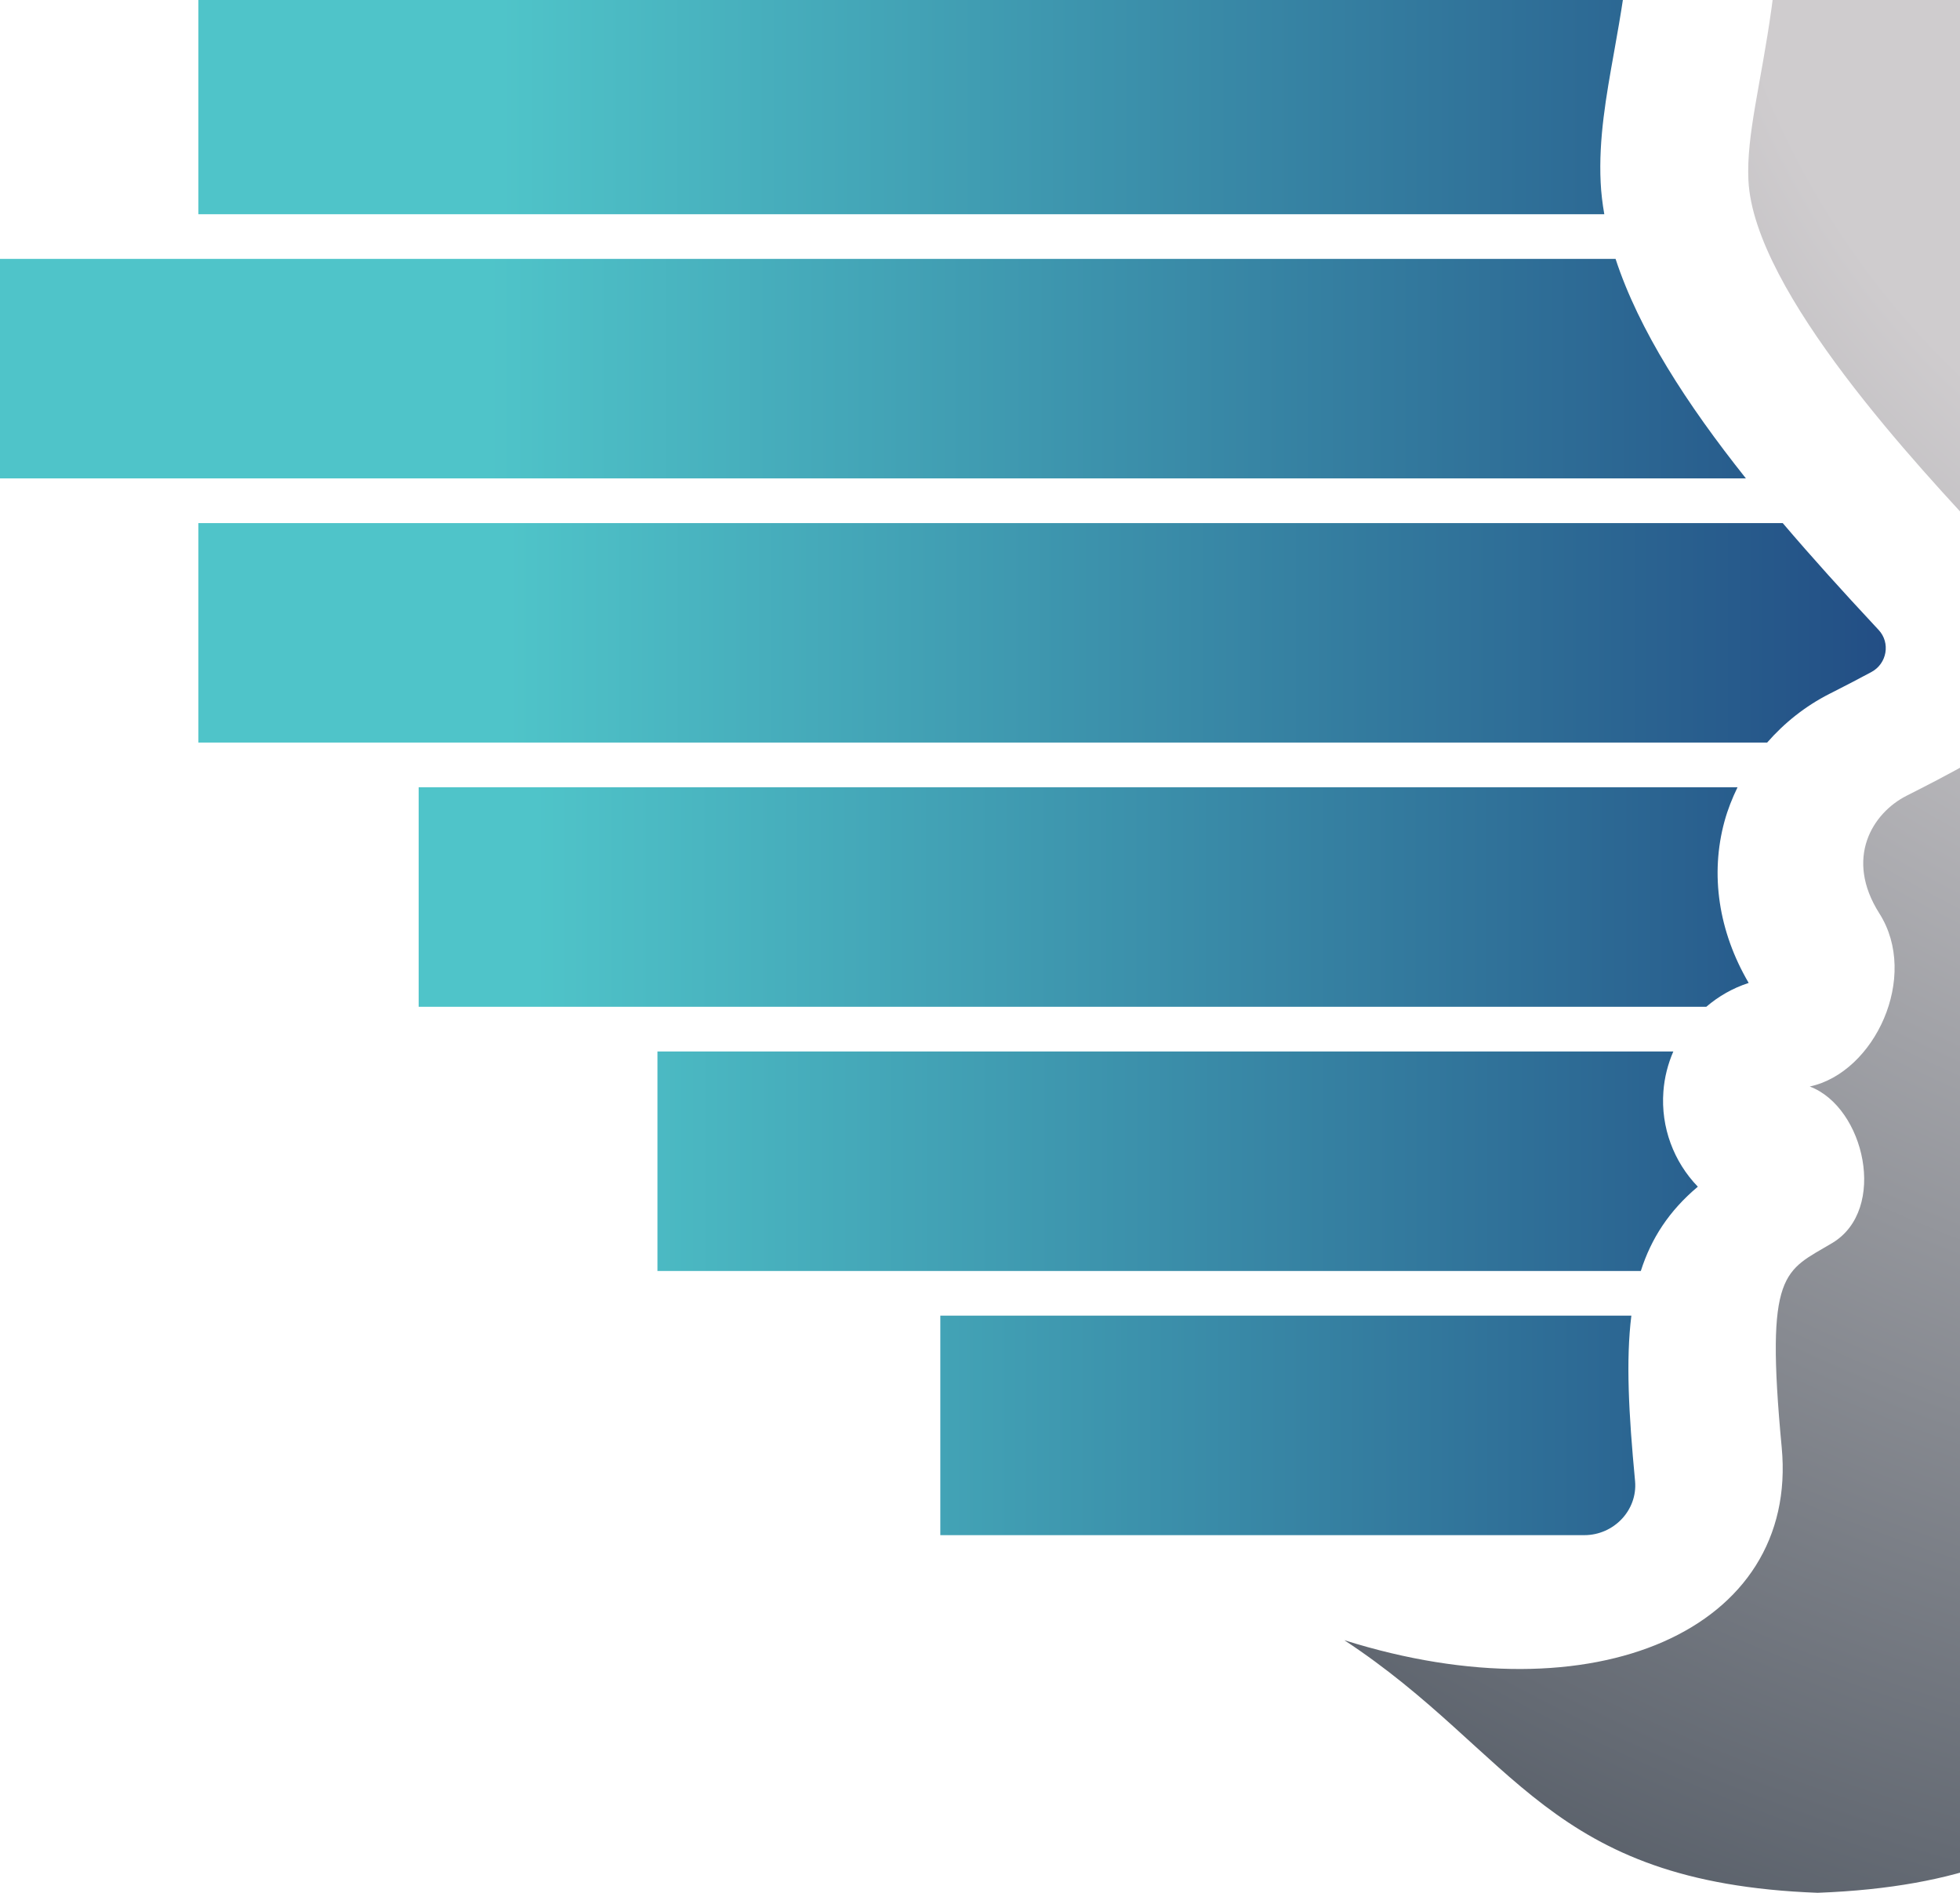
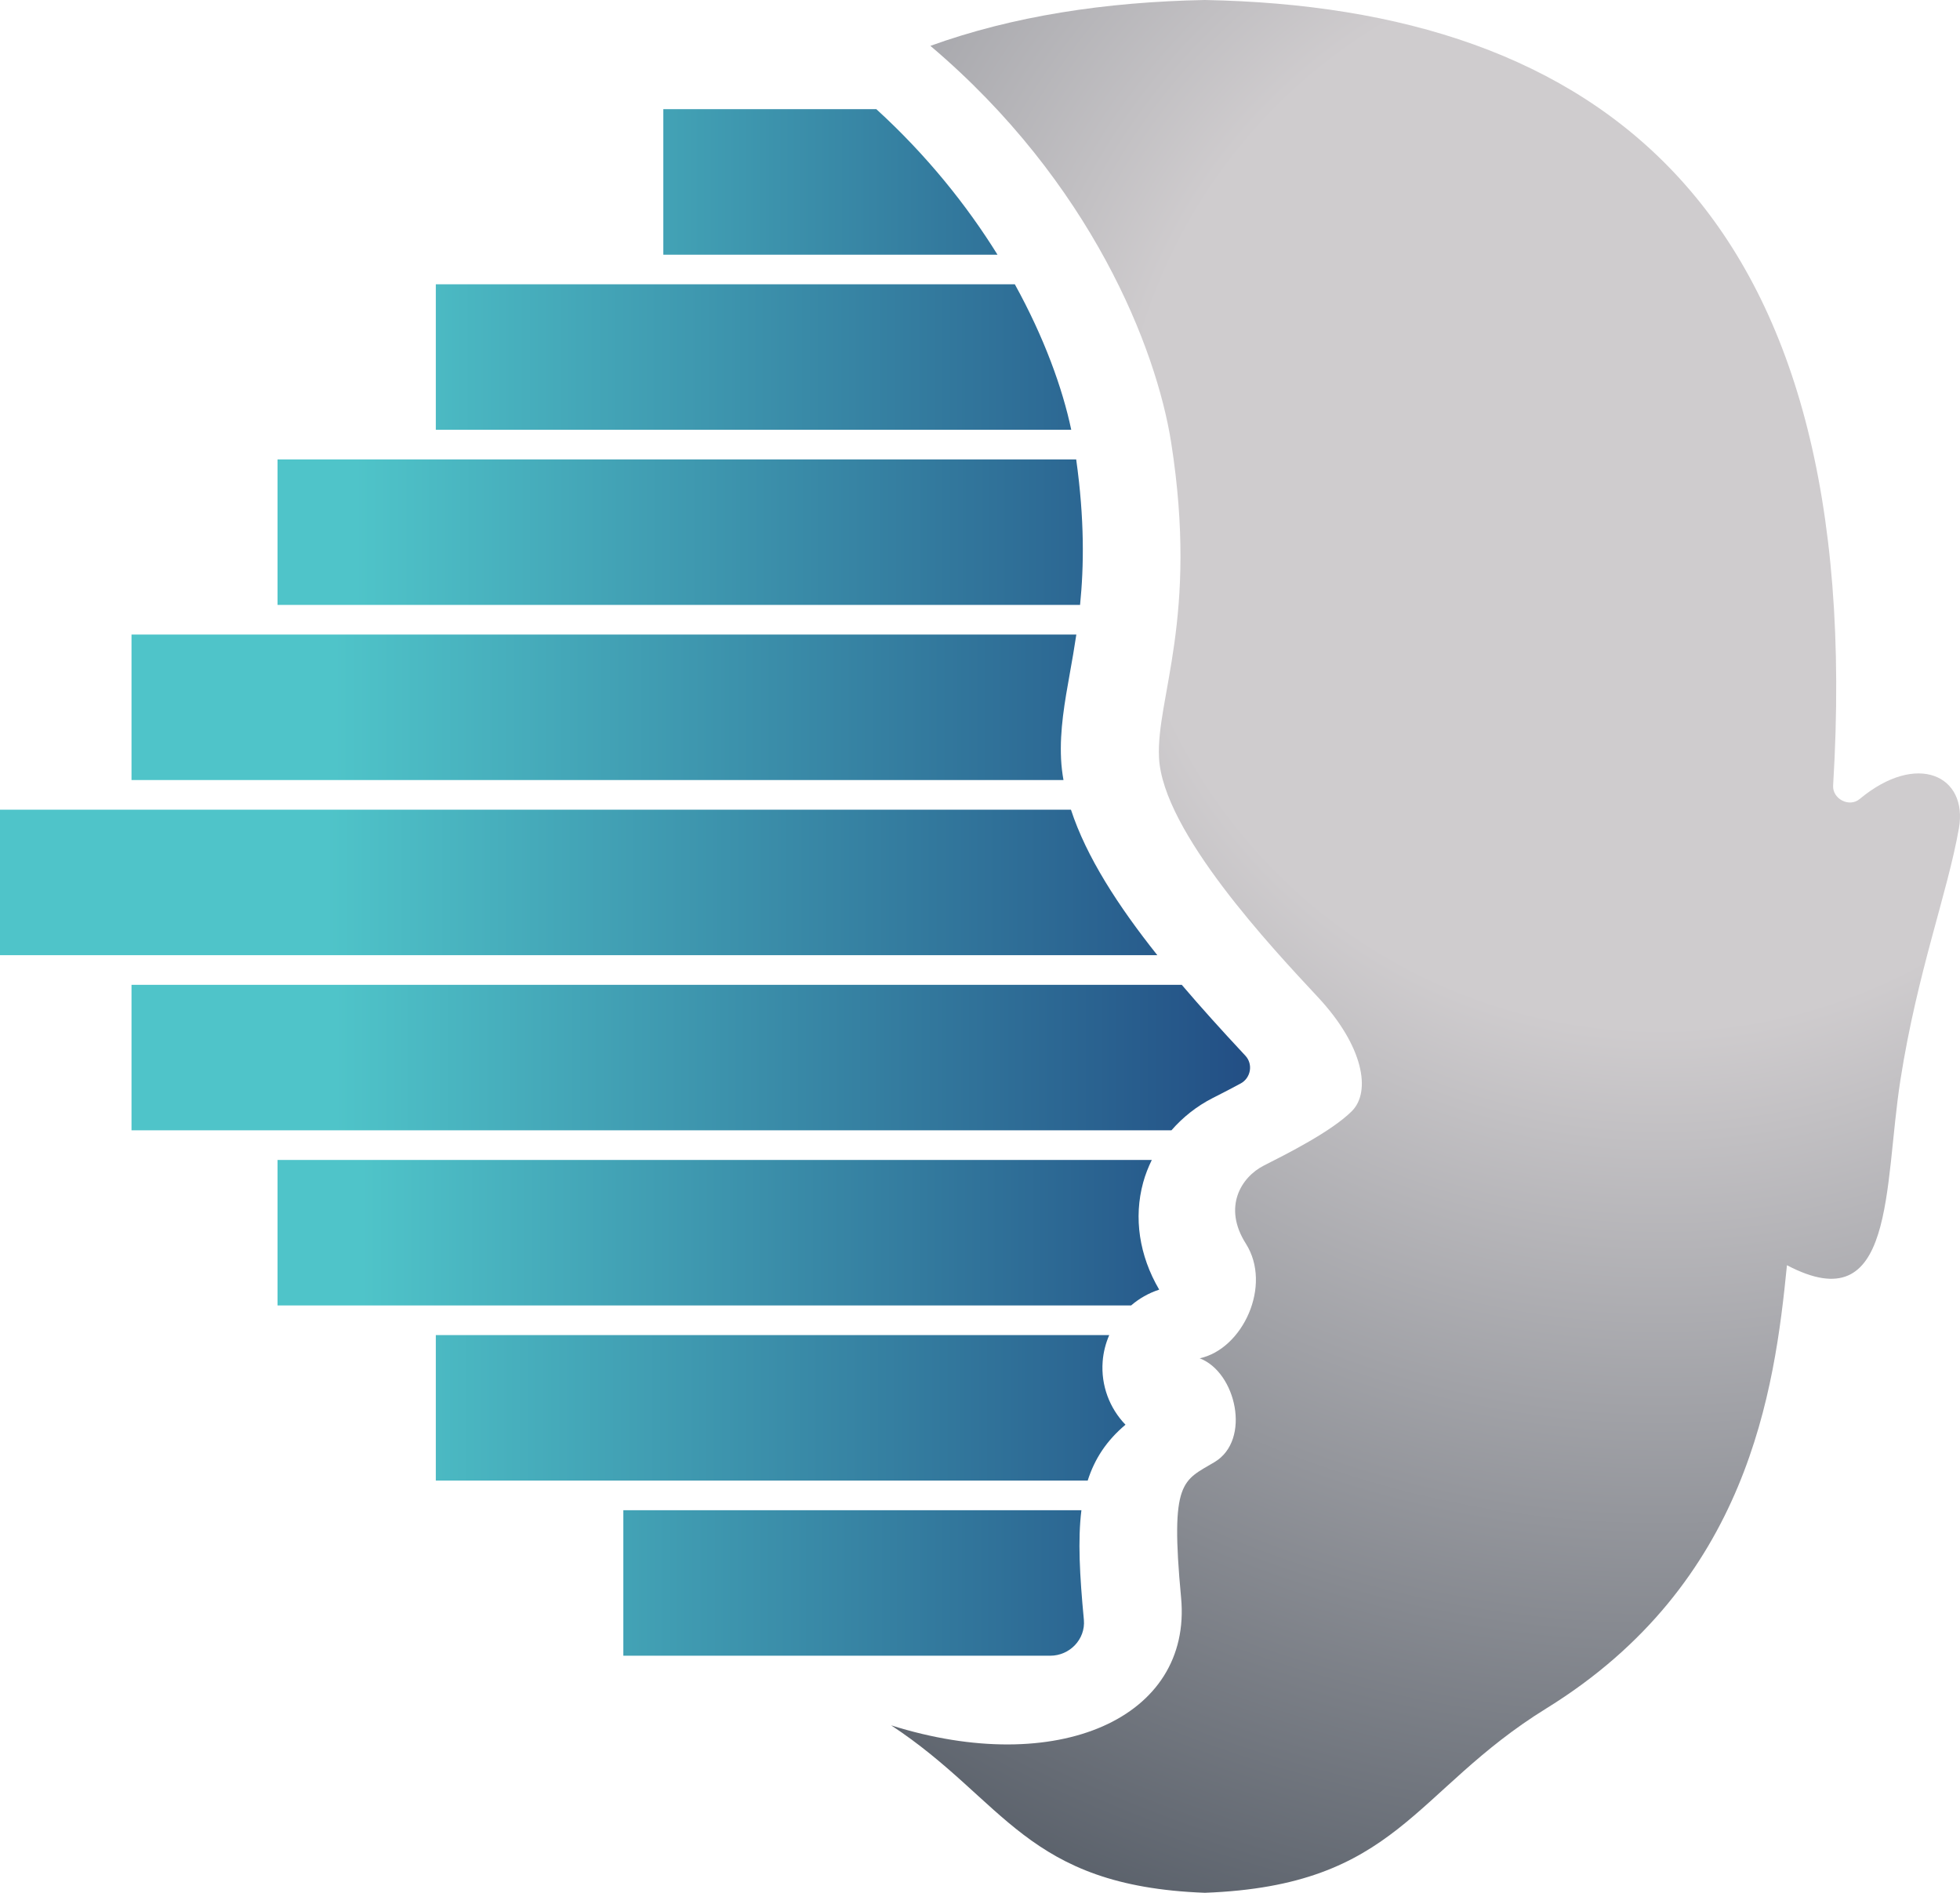
- <svg xmlns="http://www.w3.org/2000/svg" width="11.012mm" height="10.632mm" viewBox="0 0 11.012 10.632" version="1.1" id="svg10701">
+ <svg xmlns="http://www.w3.org/2000/svg" width="16.612mm" height="16.039mm" viewBox="0 0 16.612 16.039" version="1.1" id="svg10701">
  <defs id="defs10695">
    <radialGradient fx="0" fy="0" cx="0" cy="0" r="1" gradientUnits="userSpaceOnUse" gradientTransform="matrix(-206.4734,-153.6421,-153.6421,206.4734,448.1748,1417.803)" spreadMethod="pad" id="radialGradient4525">
      <stop style="stop-opacity:1;stop-color:#cfccce" offset="0" id="stop4517" />
      <stop style="stop-opacity:1;stop-color:#cfccce" offset="0.079" id="stop4519" />
      <stop style="stop-opacity:1;stop-color:#cfccce" offset="0.352" id="stop4521" />
      <stop style="stop-opacity:1;stop-color:#585f69" offset="1" id="stop4523" />
    </radialGradient>
    <clipPath clipPathUnits="userSpaceOnUse" id="clipPath4005">
      <path d="M 0,1866.906 H 1200 V 0 H 0 Z" id="path4003" />
    </clipPath>
    <clipPath clipPathUnits="userSpaceOnUse" id="clipPath4013">
      <path d="M 254.576,1482.43 H 379.089 V 1220.77 H 254.576 Z" id="path4011" />
    </clipPath>
    <clipPath clipPathUnits="userSpaceOnUse" id="clipPath4017">
      <path d="m 315.855,1482.435 h -12.281 c -8.945,-6.318 -16.947,-14.382 -23.767,-24.415 v -0.203 h 56.551 c -5.162,8.304 -11.932,16.793 -20.503,24.618" id="path4015" />
    </clipPath>
    <mask maskUnits="userSpaceOnUse" x="0" y="0" width="1" height="1" id="mask4033">
      <g id="g4043">
        <g id="g4041">
          <g id="g4039">
            <g id="g4037">
              <path d="M -32768,32767 H 32767 V -32768 H -32768 Z" style="fill:url(#linearGradient4031);stroke:none" id="path4035" />
            </g>
          </g>
        </g>
      </g>
    </mask>
    <linearGradient x1="0" y1="0" x2="1" y2="0" gradientUnits="userSpaceOnUse" gradientTransform="matrix(93.28769,140.6277,140.6277,-93.28769,205.9573,1303.969)" spreadMethod="pad" id="linearGradient4031">
      <stop style="stop-opacity:0;stop-color:#ffffff" offset="0" id="stop4023" />
      <stop style="stop-opacity:0;stop-color:#ffffff" offset="0.619" id="stop4025" />
      <stop style="stop-opacity:1;stop-color:#ffffff" offset="0.997" id="stop4027" />
      <stop style="stop-opacity:1;stop-color:#ffffff" offset="1" id="stop4029" />
    </linearGradient>
    <linearGradient x1="0" y1="0" x2="1" y2="0" gradientUnits="userSpaceOnUse" gradientTransform="matrix(93.28769,140.6277,140.6277,-93.28769,205.9573,1303.969)" spreadMethod="pad" id="linearGradient4053">
      <stop style="stop-opacity:1;stop-color:#0e2644" offset="0" id="stop4045" />
      <stop style="stop-opacity:1;stop-color:#0e2644" offset="0.619" id="stop4047" />
      <stop style="stop-opacity:1;stop-color:#0e2644" offset="0.997" id="stop4049" />
      <stop style="stop-opacity:1;stop-color:#0e2644" offset="1" id="stop4051" />
    </linearGradient>
    <clipPath clipPathUnits="userSpaceOnUse" id="clipPath4057">
      <path d="m 339.292,1452.804 h -62.815 c -4.348,-7.254 -8.132,-15.436 -11.276,-24.617 h 83.638 c -1.472,7.005 -4.565,15.592 -9.547,24.617" id="path4055" />
    </clipPath>
    <mask maskUnits="userSpaceOnUse" x="0" y="0" width="1" height="1" id="mask4073">
      <g id="g4083">
        <g id="g4081">
          <g id="g4079">
            <g id="g4077">
              <path d="M -32768,32767 H 32767 V -32768 H -32768 Z" style="fill:url(#linearGradient4071);stroke:none" id="path4075" />
            </g>
          </g>
        </g>
      </g>
    </mask>
    <linearGradient x1="0" y1="0" x2="1" y2="0" gradientUnits="userSpaceOnUse" gradientTransform="matrix(93.28769,140.6277,140.6277,-93.28769,217.1607,1296.537)" spreadMethod="pad" id="linearGradient4071">
      <stop style="stop-opacity:0;stop-color:#ffffff" offset="0" id="stop4063" />
      <stop style="stop-opacity:0;stop-color:#ffffff" offset="0.619" id="stop4065" />
      <stop style="stop-opacity:1;stop-color:#ffffff" offset="0.997" id="stop4067" />
      <stop style="stop-opacity:1;stop-color:#ffffff" offset="1" id="stop4069" />
    </linearGradient>
    <linearGradient x1="0" y1="0" x2="1" y2="0" gradientUnits="userSpaceOnUse" gradientTransform="matrix(93.28769,140.6277,140.6277,-93.28769,217.1607,1296.537)" spreadMethod="pad" id="linearGradient4093">
      <stop style="stop-opacity:1;stop-color:#0e2644" offset="0" id="stop4085" />
      <stop style="stop-opacity:1;stop-color:#0e2644" offset="0.619" id="stop4087" />
      <stop style="stop-opacity:1;stop-color:#0e2644" offset="0.997" id="stop4089" />
      <stop style="stop-opacity:1;stop-color:#0e2644" offset="1" id="stop4091" />
    </linearGradient>
    <clipPath clipPathUnits="userSpaceOnUse" id="clipPath4097">
      <path d="m 349.676,1423.174 h -86.1 c -2.306,-7.555 -4.197,-15.754 -5.643,-24.618 h 92.398 c 0.658,6.535 0.77,14.435 -0.655,24.618" id="path4095" />
    </clipPath>
    <mask maskUnits="userSpaceOnUse" x="0" y="0" width="1" height="1" id="mask4113">
      <g id="g4123">
        <g id="g4121">
          <g id="g4119">
            <g id="g4117">
              <path d="M -32768,32767 H 32767 V -32768 H -32768 Z" style="fill:url(#linearGradient4111);stroke:none" id="path4115" />
            </g>
          </g>
        </g>
      </g>
    </mask>
    <linearGradient x1="0" y1="0" x2="1" y2="0" gradientUnits="userSpaceOnUse" gradientTransform="matrix(93.28769,140.6277,140.6277,-93.28769,226.8485,1290.11)" spreadMethod="pad" id="linearGradient4111">
      <stop style="stop-opacity:0;stop-color:#ffffff" offset="0" id="stop4103" />
      <stop style="stop-opacity:0;stop-color:#ffffff" offset="0.619" id="stop4105" />
      <stop style="stop-opacity:1;stop-color:#ffffff" offset="0.997" id="stop4107" />
      <stop style="stop-opacity:1;stop-color:#ffffff" offset="1" id="stop4109" />
    </linearGradient>
    <linearGradient x1="0" y1="0" x2="1" y2="0" gradientUnits="userSpaceOnUse" gradientTransform="matrix(93.28769,140.6277,140.6277,-93.28769,226.8485,1290.11)" spreadMethod="pad" id="linearGradient4133">
      <stop style="stop-opacity:1;stop-color:#0e2644" offset="0" id="stop4125" />
      <stop style="stop-opacity:1;stop-color:#0e2644" offset="0.619" id="stop4127" />
      <stop style="stop-opacity:1;stop-color:#0e2644" offset="0.997" id="stop4129" />
      <stop style="stop-opacity:1;stop-color:#0e2644" offset="1" id="stop4131" />
    </linearGradient>
    <clipPath clipPathUnits="userSpaceOnUse" id="clipPath4137">
      <path d="m 347.115,1372.482 c -0.236,4.904 0.612,9.643 1.511,14.659 0.358,2.003 0.735,4.125 1.073,6.403 h -92.526 c -1.082,-7.715 -1.844,-15.907 -2.249,-24.618 h 92.6 c -0.208,1.196 -0.352,2.382 -0.409,3.556" id="path4135" />
    </clipPath>
    <mask maskUnits="userSpaceOnUse" x="0" y="0" width="1" height="1" id="mask4153">
      <g id="g4163">
        <g id="g4161">
          <g id="g4159">
            <g id="g4157">
              <path d="M -32768,32767 H 32767 V -32768 H -32768 Z" style="fill:url(#linearGradient4151);stroke:none" id="path4155" />
            </g>
          </g>
        </g>
      </g>
    </mask>
    <linearGradient x1="0" y1="0" x2="1" y2="0" gradientUnits="userSpaceOnUse" gradientTransform="matrix(93.28769,140.6277,140.6277,-93.28769,237.3,1283.177)" spreadMethod="pad" id="linearGradient4151">
      <stop style="stop-opacity:0;stop-color:#ffffff" offset="0" id="stop4143" />
      <stop style="stop-opacity:0;stop-color:#ffffff" offset="0.619" id="stop4145" />
      <stop style="stop-opacity:1;stop-color:#ffffff" offset="0.997" id="stop4147" />
      <stop style="stop-opacity:1;stop-color:#ffffff" offset="1" id="stop4149" />
    </linearGradient>
    <linearGradient x1="0" y1="0" x2="1" y2="0" gradientUnits="userSpaceOnUse" gradientTransform="matrix(93.28769,140.6277,140.6277,-93.28769,237.3,1283.177)" spreadMethod="pad" id="linearGradient4173">
      <stop style="stop-opacity:1;stop-color:#0e2644" offset="0" id="stop4165" />
      <stop style="stop-opacity:1;stop-color:#0e2644" offset="0.619" id="stop4167" />
      <stop style="stop-opacity:1;stop-color:#0e2644" offset="0.997" id="stop4169" />
      <stop style="stop-opacity:1;stop-color:#0e2644" offset="1" id="stop4171" />
    </linearGradient>
    <clipPath clipPathUnits="userSpaceOnUse" id="clipPath4177">
      <path d="m 348.789,1363.914 h -94.058 c -0.103,-3.367 -0.155,-6.805 -0.155,-10.32 0,-4.824 0.188,-9.592 0.544,-14.298 h 108.29 c -6.643,8.34 -12.019,16.662 -14.621,24.618" id="path4175" />
    </clipPath>
    <mask maskUnits="userSpaceOnUse" x="0" y="0" width="1" height="1" id="mask4193">
      <g id="g4203">
        <g id="g4201">
          <g id="g4199">
            <g id="g4197">
              <path d="M -32768,32767 H 32767 V -32768 H -32768 Z" style="fill:url(#linearGradient4191);stroke:none" id="path4195" />
            </g>
          </g>
        </g>
      </g>
    </mask>
    <linearGradient x1="0" y1="0" x2="1" y2="0" gradientUnits="userSpaceOnUse" gradientTransform="matrix(93.28769,140.6277,140.6277,-93.28769,255.6173,1271.026)" spreadMethod="pad" id="linearGradient4191">
      <stop style="stop-opacity:0;stop-color:#ffffff" offset="0" id="stop4183" />
      <stop style="stop-opacity:0;stop-color:#ffffff" offset="0.619" id="stop4185" />
      <stop style="stop-opacity:1;stop-color:#ffffff" offset="0.997" id="stop4187" />
      <stop style="stop-opacity:1;stop-color:#ffffff" offset="1" id="stop4189" />
    </linearGradient>
    <linearGradient x1="0" y1="0" x2="1" y2="0" gradientUnits="userSpaceOnUse" gradientTransform="matrix(93.28769,140.6277,140.6277,-93.28769,255.6173,1271.026)" spreadMethod="pad" id="linearGradient4213">
      <stop style="stop-opacity:1;stop-color:#0e2644" offset="0" id="stop4205" />
      <stop style="stop-opacity:1;stop-color:#0e2644" offset="0.619" id="stop4207" />
      <stop style="stop-opacity:1;stop-color:#0e2644" offset="0.997" id="stop4209" />
      <stop style="stop-opacity:1;stop-color:#0e2644" offset="1" id="stop4211" />
    </linearGradient>
    <clipPath clipPathUnits="userSpaceOnUse" id="clipPath4217">
      <path d="m 378.271,1322.331 v 0 l -0.351,0.377 c -3.567,3.823 -7.075,7.693 -10.378,11.575 H 255.564 c 0.868,-8.45 2.294,-16.678 4.237,-24.617 H 365.79 c 1.933,2.214 4.285,4.09 6.982,5.46 l 0.364,0.185 c 1.613,0.818 3.063,1.574 4.348,2.267 1.757,0.947 2.149,3.294 0.787,4.753" id="path4215" />
    </clipPath>
    <mask maskUnits="userSpaceOnUse" x="0" y="0" width="1" height="1" id="mask4233">
      <g id="g4243">
        <g id="g4241">
          <g id="g4239">
            <g id="g4237">
              <path d="M -32768,32767 H 32767 V -32768 H -32768 Z" style="fill:url(#linearGradient4231);stroke:none" id="path4235" />
            </g>
          </g>
        </g>
      </g>
    </mask>
    <linearGradient x1="0" y1="0" x2="1" y2="0" gradientUnits="userSpaceOnUse" gradientTransform="matrix(93.28769,140.6277,140.6277,-93.28769,272.7711,1259.647)" spreadMethod="pad" id="linearGradient4231">
      <stop style="stop-opacity:0;stop-color:#ffffff" offset="0" id="stop4223" />
      <stop style="stop-opacity:0;stop-color:#ffffff" offset="0.619" id="stop4225" />
      <stop style="stop-opacity:1;stop-color:#ffffff" offset="0.997" id="stop4227" />
      <stop style="stop-opacity:1;stop-color:#ffffff" offset="1" id="stop4229" />
    </linearGradient>
    <linearGradient x1="0" y1="0" x2="1" y2="0" gradientUnits="userSpaceOnUse" gradientTransform="matrix(93.28769,140.6277,140.6277,-93.28769,272.7711,1259.647)" spreadMethod="pad" id="linearGradient4253">
      <stop style="stop-opacity:1;stop-color:#0e2644" offset="0" id="stop4245" />
      <stop style="stop-opacity:1;stop-color:#0e2644" offset="0.619" id="stop4247" />
      <stop style="stop-opacity:1;stop-color:#0e2644" offset="0.997" id="stop4249" />
      <stop style="stop-opacity:1;stop-color:#0e2644" offset="1" id="stop4251" />
    </linearGradient>
    <clipPath clipPathUnits="userSpaceOnUse" id="clipPath4257">
      <path d="m 361.012,1300.849 c 0.362,1.319 0.866,2.584 1.458,3.804 H 261.114 c 2.374,-8.595 5.347,-16.831 8.87,-24.618 h 88.982 c 1.368,1.174 2.968,2.095 4.74,2.669 0.002,0.01 0.006,0.013 0.008,0.019 -3.374,5.761 -4.336,12.16 -2.702,18.126" id="path4255" />
    </clipPath>
    <mask maskUnits="userSpaceOnUse" x="0" y="0" width="1" height="1" id="mask4273">
      <g id="g4283">
        <g id="g4281">
          <g id="g4279">
            <g id="g4277">
              <path d="M -32768,32767 H 32767 V -32768 H -32768 Z" style="fill:url(#linearGradient4271);stroke:none" id="path4275" />
            </g>
          </g>
        </g>
      </g>
    </mask>
    <linearGradient x1="0" y1="0" x2="1" y2="0" gradientUnits="userSpaceOnUse" gradientTransform="matrix(93.28769,140.6277,140.6277,-93.28769,284.6203,1251.786)" spreadMethod="pad" id="linearGradient4271">
      <stop style="stop-opacity:0;stop-color:#ffffff" offset="0" id="stop4263" />
      <stop style="stop-opacity:0;stop-color:#ffffff" offset="0.619" id="stop4265" />
      <stop style="stop-opacity:1;stop-color:#ffffff" offset="0.997" id="stop4267" />
      <stop style="stop-opacity:1;stop-color:#ffffff" offset="1" id="stop4269" />
    </linearGradient>
    <linearGradient x1="0" y1="0" x2="1" y2="0" gradientUnits="userSpaceOnUse" gradientTransform="matrix(93.28769,140.6277,140.6277,-93.28769,284.6203,1251.786)" spreadMethod="pad" id="linearGradient4293">
      <stop style="stop-opacity:1;stop-color:#0e2644" offset="0" id="stop4285" />
      <stop style="stop-opacity:1;stop-color:#0e2644" offset="0.619" id="stop4287" />
      <stop style="stop-opacity:1;stop-color:#0e2644" offset="0.997" id="stop4289" />
      <stop style="stop-opacity:1;stop-color:#0e2644" offset="1" id="stop4291" />
    </linearGradient>
    <clipPath clipPathUnits="userSpaceOnUse" id="clipPath4297">
      <path d="m 354.153,1270.539 c 0.119,1.581 0.509,3.088 1.115,4.484 h -82.902 c 4.399,-8.888 9.521,-17.137 15.263,-24.618 h 63.993 c 1.173,3.674 3.179,6.745 6.395,9.453 -2.69,2.782 -4.166,6.637 -3.864,10.681" id="path4295" />
    </clipPath>
    <mask maskUnits="userSpaceOnUse" x="0" y="0" width="1" height="1" id="mask4313">
      <g id="g4323">
        <g id="g4321">
          <g id="g4319">
            <g id="g4317">
              <path d="M -32768,32767 H 32767 V -32768 H -32768 Z" style="fill:url(#linearGradient4311);stroke:none" id="path4315" />
            </g>
          </g>
        </g>
      </g>
    </mask>
    <linearGradient x1="0" y1="0" x2="1" y2="0" gradientUnits="userSpaceOnUse" gradientTransform="matrix(93.28769,140.6277,140.6277,-93.28769,298.6385,1242.487)" spreadMethod="pad" id="linearGradient4311">
      <stop style="stop-opacity:0;stop-color:#ffffff" offset="0" id="stop4303" />
      <stop style="stop-opacity:0;stop-color:#ffffff" offset="0.619" id="stop4305" />
      <stop style="stop-opacity:1;stop-color:#ffffff" offset="0.997" id="stop4307" />
      <stop style="stop-opacity:1;stop-color:#ffffff" offset="1" id="stop4309" />
    </linearGradient>
    <linearGradient x1="0" y1="0" x2="1" y2="0" gradientUnits="userSpaceOnUse" gradientTransform="matrix(93.28769,140.6277,140.6277,-93.28769,298.6385,1242.487)" spreadMethod="pad" id="linearGradient4333">
      <stop style="stop-opacity:1;stop-color:#0e2644" offset="0" id="stop4325" />
      <stop style="stop-opacity:1;stop-color:#0e2644" offset="0.619" id="stop4327" />
      <stop style="stop-opacity:1;stop-color:#0e2644" offset="0.997" id="stop4329" />
      <stop style="stop-opacity:1;stop-color:#0e2644" offset="1" id="stop4331" />
    </linearGradient>
    <clipPath clipPathUnits="userSpaceOnUse" id="clipPath4337">
      <path d="m 350.56,1245.393 h -58.893 c 8.332,-9.858 17.803,-18.182 28.137,-24.618 h 25.482 c 3.287,0 5.975,2.777 5.69,6.052 -0.003,0.033 -0.006,0.066 -0.009,0.099 -0.703,7.442 -1.032,13.451 -0.407,18.467" id="path4335" />
    </clipPath>
    <mask maskUnits="userSpaceOnUse" x="0" y="0" width="1" height="1" id="mask4353">
      <g id="g4363">
        <g id="g4361">
          <g id="g4359">
            <g id="g4357">
              <path d="M -32768,32767 H 32767 V -32768 H -32768 Z" style="fill:url(#linearGradient4351);stroke:none" id="path4355" />
            </g>
          </g>
        </g>
      </g>
    </mask>
    <linearGradient x1="0" y1="0" x2="1" y2="0" gradientUnits="userSpaceOnUse" gradientTransform="matrix(93.28769,140.6277,140.6277,-93.28769,317.8204,1229.763)" spreadMethod="pad" id="linearGradient4351">
      <stop style="stop-opacity:0;stop-color:#ffffff" offset="0" id="stop4343" />
      <stop style="stop-opacity:0;stop-color:#ffffff" offset="0.619" id="stop4345" />
      <stop style="stop-opacity:1;stop-color:#ffffff" offset="0.997" id="stop4347" />
      <stop style="stop-opacity:1;stop-color:#ffffff" offset="1" id="stop4349" />
    </linearGradient>
    <linearGradient x1="0" y1="0" x2="1" y2="0" gradientUnits="userSpaceOnUse" gradientTransform="matrix(93.28769,140.6277,140.6277,-93.28769,317.8204,1229.763)" spreadMethod="pad" id="linearGradient4373">
      <stop style="stop-opacity:1;stop-color:#0e2644" offset="0" id="stop4365" />
      <stop style="stop-opacity:1;stop-color:#0e2644" offset="0.619" id="stop4367" />
      <stop style="stop-opacity:1;stop-color:#0e2644" offset="0.997" id="stop4369" />
      <stop style="stop-opacity:1;stop-color:#0e2644" offset="1" id="stop4371" />
    </linearGradient>
    <linearGradient x1="0" y1="0" x2="1" y2="0" gradientUnits="userSpaceOnUse" gradientTransform="matrix(216.97,0,0,-216.97,176.0708,1233.084)" spreadMethod="pad" id="linearGradient3995">
      <stop style="stop-opacity:1;stop-color:#4fc4c9" offset="0" id="stop3989" />
      <stop style="stop-opacity:1;stop-color:#4fc4c9" offset="0.25" id="stop3991" />
      <stop style="stop-opacity:1;stop-color:#1f457f" offset="1" id="stop3993" />
    </linearGradient>
    <linearGradient x1="0" y1="0" x2="1" y2="0" gradientUnits="userSpaceOnUse" gradientTransform="matrix(220.183,0,0,-220.183,173.1029,1262.714)" spreadMethod="pad" id="linearGradient3973">
      <stop style="stop-opacity:1;stop-color:#4fc4c9" offset="0" id="stop3967" />
      <stop style="stop-opacity:1;stop-color:#4fc4c9" offset="0.25" id="stop3969" />
      <stop style="stop-opacity:1;stop-color:#1f457f" offset="1" id="stop3971" />
    </linearGradient>
    <linearGradient x1="0" y1="0" x2="1" y2="0" gradientUnits="userSpaceOnUse" gradientTransform="matrix(219.6851,0,0,-219.6851,173.2068,1292.344)" spreadMethod="pad" id="linearGradient3951">
      <stop style="stop-opacity:1;stop-color:#4fc4c9" offset="0" id="stop3945" />
      <stop style="stop-opacity:1;stop-color:#4fc4c9" offset="0.25" id="stop3947" />
      <stop style="stop-opacity:1;stop-color:#1f457f" offset="1" id="stop3949" />
    </linearGradient>
    <linearGradient x1="0" y1="0" x2="1" y2="0" gradientUnits="userSpaceOnUse" gradientTransform="matrix(224.8419,0,0,-224.8419,167.5053,1321.975)" spreadMethod="pad" id="linearGradient3929">
      <stop style="stop-opacity:1;stop-color:#4fc4c9" offset="0" id="stop3923" />
      <stop style="stop-opacity:1;stop-color:#4fc4c9" offset="0.25" id="stop3925" />
      <stop style="stop-opacity:1;stop-color:#1f457f" offset="1" id="stop3927" />
    </linearGradient>
    <linearGradient x1="0" y1="0" x2="1" y2="0" gradientUnits="userSpaceOnUse" gradientTransform="matrix(228.2259,0,0,-228.2259,165.8297,1351.605)" spreadMethod="pad" id="linearGradient3907">
      <stop style="stop-opacity:1;stop-color:#4fc4c9" offset="0" id="stop3901" />
      <stop style="stop-opacity:1;stop-color:#4fc4c9" offset="0.25" id="stop3903" />
      <stop style="stop-opacity:1;stop-color:#1f457f" offset="1" id="stop3905" />
    </linearGradient>
    <linearGradient x1="0" y1="0" x2="1" y2="0" gradientUnits="userSpaceOnUse" gradientTransform="matrix(228.1953,0,0,-228.1953,167.1727,1381.235)" spreadMethod="pad" id="linearGradient3885">
      <stop style="stop-opacity:1;stop-color:#4fc4c9" offset="0" id="stop3879" />
      <stop style="stop-opacity:1;stop-color:#4fc4c9" offset="0.25" id="stop3881" />
      <stop style="stop-opacity:1;stop-color:#1f457f" offset="1" id="stop3883" />
    </linearGradient>
    <linearGradient x1="0" y1="0" x2="1" y2="0" gradientUnits="userSpaceOnUse" gradientTransform="matrix(220.8394,0,0,-220.8394,172.9897,1410.865)" spreadMethod="pad" id="linearGradient3863">
      <stop style="stop-opacity:1;stop-color:#4fc4c9" offset="0" id="stop3857" />
      <stop style="stop-opacity:1;stop-color:#4fc4c9" offset="0.25" id="stop3859" />
      <stop style="stop-opacity:1;stop-color:#1f457f" offset="1" id="stop3861" />
    </linearGradient>
    <linearGradient x1="0" y1="0" x2="1" y2="0" gradientUnits="userSpaceOnUse" gradientTransform="matrix(221.2697,0,0,-221.2697,172.7663,1440.496)" spreadMethod="pad" id="linearGradient3841">
      <stop style="stop-opacity:1;stop-color:#4fc4c9" offset="0" id="stop3835" />
      <stop style="stop-opacity:1;stop-color:#4fc4c9" offset="0.25" id="stop3837" />
      <stop style="stop-opacity:1;stop-color:#1f457f" offset="1" id="stop3839" />
    </linearGradient>
    <linearGradient x1="0" y1="0" x2="1" y2="0" gradientUnits="userSpaceOnUse" gradientTransform="matrix(195.7625,0,0,-195.7625,192.3176,1470.126)" spreadMethod="pad" id="linearGradient3819">
      <stop style="stop-opacity:1;stop-color:#4fc4c9" offset="0" id="stop3813" />
      <stop style="stop-opacity:1;stop-color:#4fc4c9" offset="0.25" id="stop3815" />
      <stop style="stop-opacity:1;stop-color:#1f457f" offset="1" id="stop3817" />
    </linearGradient>
  </defs>
-   <g id="layer1" transform="translate(479.5716,13.19839)">
+   <g id="layer1" transform="translate(479.5716,18.60514)">
    <g transform="matrix(0.05008324,0,0,-0.05008324,-487.9632,56.5651)" id="g3801">
      <g id="g3803">
        <g id="g3809">
          <g id="g3811">
            <path d="m 279.806,1482.434 v -24.618 h 56.552 c -5.162,8.305 -11.932,16.793 -20.503,24.618 v 0 z" style="fill:url(#linearGradient3819);stroke:none" id="path3821" />
          </g>
        </g>
      </g>
    </g>
    <g transform="matrix(0.05008324,0,0,-0.05008324,-487.9632,56.5651)" id="g3823">
      <g id="g3825">
        <g id="g3831">
          <g id="g3833">
            <path d="m 241.306,1452.804 v -24.617 h 107.533 c -1.471,7.004 -4.566,15.592 -9.546,24.617 v 0 z" style="fill:url(#linearGradient3841);stroke:none" id="path3843" />
          </g>
        </g>
      </g>
    </g>
    <g transform="matrix(0.05008324,0,0,-0.05008324,-487.9632,56.5651)" id="g3845">
      <g id="g3847">
        <g id="g3853">
          <g id="g3855">
            <path d="m 214.52,1423.174 v -24.617 h 135.81 c 0.659,6.534 0.771,14.434 -0.654,24.617 v 0 z" style="fill:url(#linearGradient3863);stroke:none" id="path3865" />
          </g>
        </g>
      </g>
    </g>
    <g transform="matrix(0.05008324,0,0,-0.05008324,-487.9632,56.5651)" id="g3867">
      <g id="g3869">
        <g id="g3875">
          <g id="g3877">
            <path d="m 189.809,1393.544 v -24.618 h 157.715 c -0.208,1.196 -0.352,2.382 -0.408,3.556 v 0 c -0.237,4.904 0.611,9.643 1.51,14.659 v 0 c 0.359,2.003 0.734,4.125 1.073,6.403 v 0 z" style="fill:url(#linearGradient3885);stroke:none" id="path3887" />
          </g>
        </g>
      </g>
    </g>
    <g transform="matrix(0.05008324,0,0,-0.05008324,-487.9632,56.5651)" id="g3889">
      <g id="g3891">
        <g id="g3897">
          <g id="g3899">
            <path d="m 167.552,1363.914 v -24.618 H 363.41 c -6.643,8.34 -12.019,16.662 -14.621,24.618 v 0 z" style="fill:url(#linearGradient3907);stroke:none" id="path3909" />
          </g>
        </g>
      </g>
    </g>
    <g transform="matrix(0.05008324,0,0,-0.05008324,-487.9632,56.5651)" id="g3911">
      <g id="g3913">
        <g id="g3919">
          <g id="g3921">
            <path d="m 189.809,1334.283 v -24.617 h 175.982 c 1.932,2.214 4.284,4.09 6.981,5.461 v 0 l 0.364,0.184 c 1.619,0.821 3.073,1.579 4.362,2.275 v 0 c 1.737,0.936 2.149,3.267 0.804,4.711 v 0 c -0.01,0.011 -0.02,0.023 -0.031,0.033 v 0 l -0.351,0.378 c -3.567,3.823 -7.075,7.694 -10.378,11.575 v 0 z" style="fill:url(#linearGradient3929);stroke:none" id="path3931" />
          </g>
        </g>
      </g>
    </g>
    <g transform="matrix(0.05008324,0,0,-0.05008324,-487.9632,56.5651)" id="g3933">
      <g id="g3935">
        <g id="g3941">
          <g id="g3943">
            <path d="m 214.52,1304.653 v -24.617 h 144.446 c 1.368,1.173 2.968,2.094 4.74,2.668 v 0 c 0.002,0.01 0.006,0.013 0.008,0.019 v 0 c -3.375,5.76 -4.336,12.16 -2.702,18.126 v 0 c 0.361,1.319 0.866,2.584 1.458,3.804 v 0 z" style="fill:url(#linearGradient3951);stroke:none" id="path3953" />
          </g>
        </g>
      </g>
    </g>
    <g transform="matrix(0.05008324,0,0,-0.05008324,-487.9632,56.5651)" id="g3955">
      <g id="g3957">
        <g id="g3963">
          <g id="g3965">
            <path d="m 241.306,1275.023 v -24.618 h 110.316 c 1.173,3.674 3.179,6.745 6.395,9.453 v 0 c -2.69,2.782 -4.167,6.637 -3.863,10.681 v 0 c 0.117,1.58 0.508,3.088 1.114,4.484 v 0 z" style="fill:url(#linearGradient3973);stroke:none" id="path3975" />
          </g>
        </g>
      </g>
    </g>
    <g transform="matrix(0.05008324,0,0,-0.05008324,-487.9632,56.5651)" id="g3977">
      <g id="g3979">
        <g id="g3985">
          <g id="g3987">
            <path d="m 273.038,1245.393 v -24.618 h 72.248 c 3.288,0 5.975,2.777 5.691,6.052 v 0 c -0.004,0.033 -0.007,0.066 -0.009,0.099 v 0 c -0.703,7.442 -1.033,13.45 -0.408,18.467 v 0 z" style="fill:url(#linearGradient3995);stroke:none" id="path3997" />
          </g>
        </g>
      </g>
    </g>
    <g transform="matrix(0.05008324,0,0,-0.05008324,-487.9632,56.5651)" id="g3999">
      <g id="g4001" clip-path="url(#clipPath4005)">
        <g id="g4007">
          <g id="g4009" />
          <g id="g4503">
            <g clip-path="url(#clipPath4013)" id="g4501" style="opacity:0.6">
              <g id="g4387">
                <g clip-path="url(#clipPath4017)" id="g4385">
                  <g id="g4383">
                    <g id="g4375" />
                    <g mask="url(#mask4033)" id="g4381">
                      <g id="g4379">
                        <path d="m 315.855,1482.435 h -12.281 c -8.945,-6.318 -16.947,-14.382 -23.767,-24.415 v -0.203 h 56.551 c -5.162,8.304 -11.932,16.793 -20.503,24.618" style="fill:url(#linearGradient4053);stroke:none" id="path4377" />
                      </g>
                    </g>
                  </g>
                </g>
              </g>
              <g id="g4401">
                <g clip-path="url(#clipPath4057)" id="g4399">
                  <g id="g4397">
                    <g id="g4389" />
                    <g mask="url(#mask4073)" id="g4395">
                      <g id="g4393">
                        <path d="m 339.292,1452.804 h -62.815 c -4.348,-7.254 -8.132,-15.436 -11.276,-24.617 h 83.638 c -1.472,7.005 -4.565,15.592 -9.547,24.617" style="fill:url(#linearGradient4093);stroke:none" id="path4391" />
                      </g>
                    </g>
                  </g>
                </g>
              </g>
              <g id="g4415">
                <g clip-path="url(#clipPath4097)" id="g4413">
                  <g id="g4411">
                    <g id="g4403" />
                    <g mask="url(#mask4113)" id="g4409">
                      <g id="g4407">
                        <path d="m 349.676,1423.174 h -86.1 c -2.306,-7.555 -4.197,-15.754 -5.643,-24.618 h 92.398 c 0.658,6.535 0.77,14.435 -0.655,24.618" style="fill:url(#linearGradient4133);stroke:none" id="path4405" />
                      </g>
                    </g>
                  </g>
                </g>
              </g>
              <g id="g4429">
                <g clip-path="url(#clipPath4137)" id="g4427">
                  <g id="g4425">
                    <g id="g4417" />
                    <g mask="url(#mask4153)" id="g4423">
                      <g id="g4421">
                        <path d="m 347.115,1372.482 c -0.236,4.904 0.612,9.643 1.511,14.659 0.358,2.003 0.735,4.125 1.073,6.403 h -92.526 c -1.082,-7.715 -1.844,-15.907 -2.249,-24.618 h 92.6 c -0.208,1.196 -0.352,2.382 -0.409,3.556" style="fill:url(#linearGradient4173);stroke:none" id="path4419" />
                      </g>
                    </g>
                  </g>
                </g>
              </g>
              <g id="g4443">
                <g clip-path="url(#clipPath4177)" id="g4441">
                  <g id="g4439">
                    <g id="g4431" />
                    <g mask="url(#mask4193)" id="g4437">
                      <g id="g4435">
                        <path d="m 348.789,1363.914 h -94.058 c -0.103,-3.367 -0.155,-6.805 -0.155,-10.32 0,-4.824 0.188,-9.592 0.544,-14.298 h 108.29 c -6.643,8.34 -12.019,16.662 -14.621,24.618" style="fill:url(#linearGradient4213);stroke:none" id="path4433" />
                      </g>
                    </g>
                  </g>
                </g>
              </g>
              <g id="g4457">
                <g clip-path="url(#clipPath4217)" id="g4455">
                  <g id="g4453">
                    <g id="g4445" />
                    <g mask="url(#mask4233)" id="g4451">
                      <g id="g4449">
                        <path d="m 378.271,1322.331 v 0 l -0.351,0.377 c -3.567,3.823 -7.075,7.693 -10.378,11.575 H 255.564 c 0.868,-8.45 2.294,-16.678 4.237,-24.617 H 365.79 c 1.933,2.214 4.285,4.09 6.982,5.46 l 0.364,0.185 c 1.613,0.818 3.063,1.574 4.348,2.267 1.757,0.947 2.149,3.294 0.787,4.753" style="fill:url(#linearGradient4253);stroke:none" id="path4447" />
                      </g>
                    </g>
                  </g>
                </g>
              </g>
              <g id="g4471">
                <g clip-path="url(#clipPath4257)" id="g4469">
                  <g id="g4467">
                    <g id="g4459" />
                    <g mask="url(#mask4273)" id="g4465">
                      <g id="g4463">
                        <path d="m 361.012,1300.849 c 0.362,1.319 0.866,2.584 1.458,3.804 H 261.114 c 2.374,-8.595 5.347,-16.831 8.87,-24.618 h 88.982 c 1.368,1.174 2.968,2.095 4.74,2.669 0.002,0.01 0.006,0.013 0.008,0.019 -3.374,5.761 -4.336,12.16 -2.702,18.126" style="fill:url(#linearGradient4293);stroke:none" id="path4461" />
                      </g>
                    </g>
                  </g>
                </g>
              </g>
              <g id="g4485">
                <g clip-path="url(#clipPath4297)" id="g4483">
                  <g id="g4481">
                    <g id="g4473" />
                    <g mask="url(#mask4313)" id="g4479">
                      <g id="g4477">
                        <path d="m 354.153,1270.539 c 0.119,1.581 0.509,3.088 1.115,4.484 h -82.902 c 4.399,-8.888 9.521,-17.137 15.263,-24.618 h 63.993 c 1.173,3.674 3.179,6.745 6.395,9.453 -2.69,2.782 -4.166,6.637 -3.864,10.681" style="fill:url(#linearGradient4333);stroke:none" id="path4475" />
                      </g>
                    </g>
                  </g>
                </g>
              </g>
              <g id="g4499">
                <g clip-path="url(#clipPath4337)" id="g4497">
                  <g id="g4495">
                    <g id="g4487" />
                    <g mask="url(#mask4353)" id="g4493">
                      <g id="g4491">
                        <path d="m 350.56,1245.393 h -58.893 c 8.332,-9.858 17.803,-18.182 28.137,-24.618 h 25.482 c 3.287,0 5.975,2.777 5.69,6.052 -0.003,0.033 -0.006,0.066 -0.009,0.099 -0.703,7.442 -1.032,13.451 -0.407,18.467" style="fill:url(#linearGradient4373);stroke:none" id="path4489" />
                      </g>
                    </g>
                  </g>
                </g>
              </g>
            </g>
          </g>
        </g>
      </g>
    </g>
    <g transform="matrix(0.05008324,0,0,-0.05008324,-487.9632,56.5651)" id="g4505">
      <g id="g4507">
        <g id="g4513">
          <g id="g4515">
            <path d="m 325.001,1493.148 c 27.273,-23.092 38.262,-51.268 40.747,-67.118 v 0 c 4.659,-29.704 -2.544,-43.202 -2.057,-53.297 v 0 c 0.605,-12.528 19.211,-32.295 26.915,-40.558 v 0 c 7.705,-8.261 9.007,-15.974 5.721,-19.26 v 0 c -3.464,-3.463 -11.097,-7.283 -14.903,-9.216 v 0 c -3.806,-1.934 -6.988,-6.989 -3.041,-13.197 v 0 c 4.505,-7.088 -0.524,-17.847 -7.812,-19.409 v 0 c 6.169,-2.324 8.76,-13.811 2.532,-17.548 v 0 c -5.358,-3.216 -7.565,-2.939 -5.677,-22.929 v 0 c 1.929,-20.436 -20.977,-30.476 -49.064,-21.623 v 0 c 19.369,-12.738 22.706,-27.197 53.089,-28.329 v 0 c 32.694,1.219 35.118,17.187 57.796,31.202 v 0 c 34.216,21.145 38.616,53.844 40.709,74.978 v 0 c 18.374,-9.677 16.361,13.212 19.211,31.398 v 0 c 2.858,18.237 7.954,31.521 9.888,42.511 v 0 c 1.568,8.92 -7.08,13.048 -16.795,4.967 v 0 c -1.79,-1.488 -4.627,0.048 -4.49,2.284 v 0 c 5.986,97.958 -39.846,131.647 -106.319,132.902 v 0 c -16.872,-0.319 -32.558,-2.74 -46.45,-7.758" style="fill:url(#radialGradient4525);stroke:none" id="path4527" />
          </g>
        </g>
      </g>
    </g>
  </g>
</svg>
